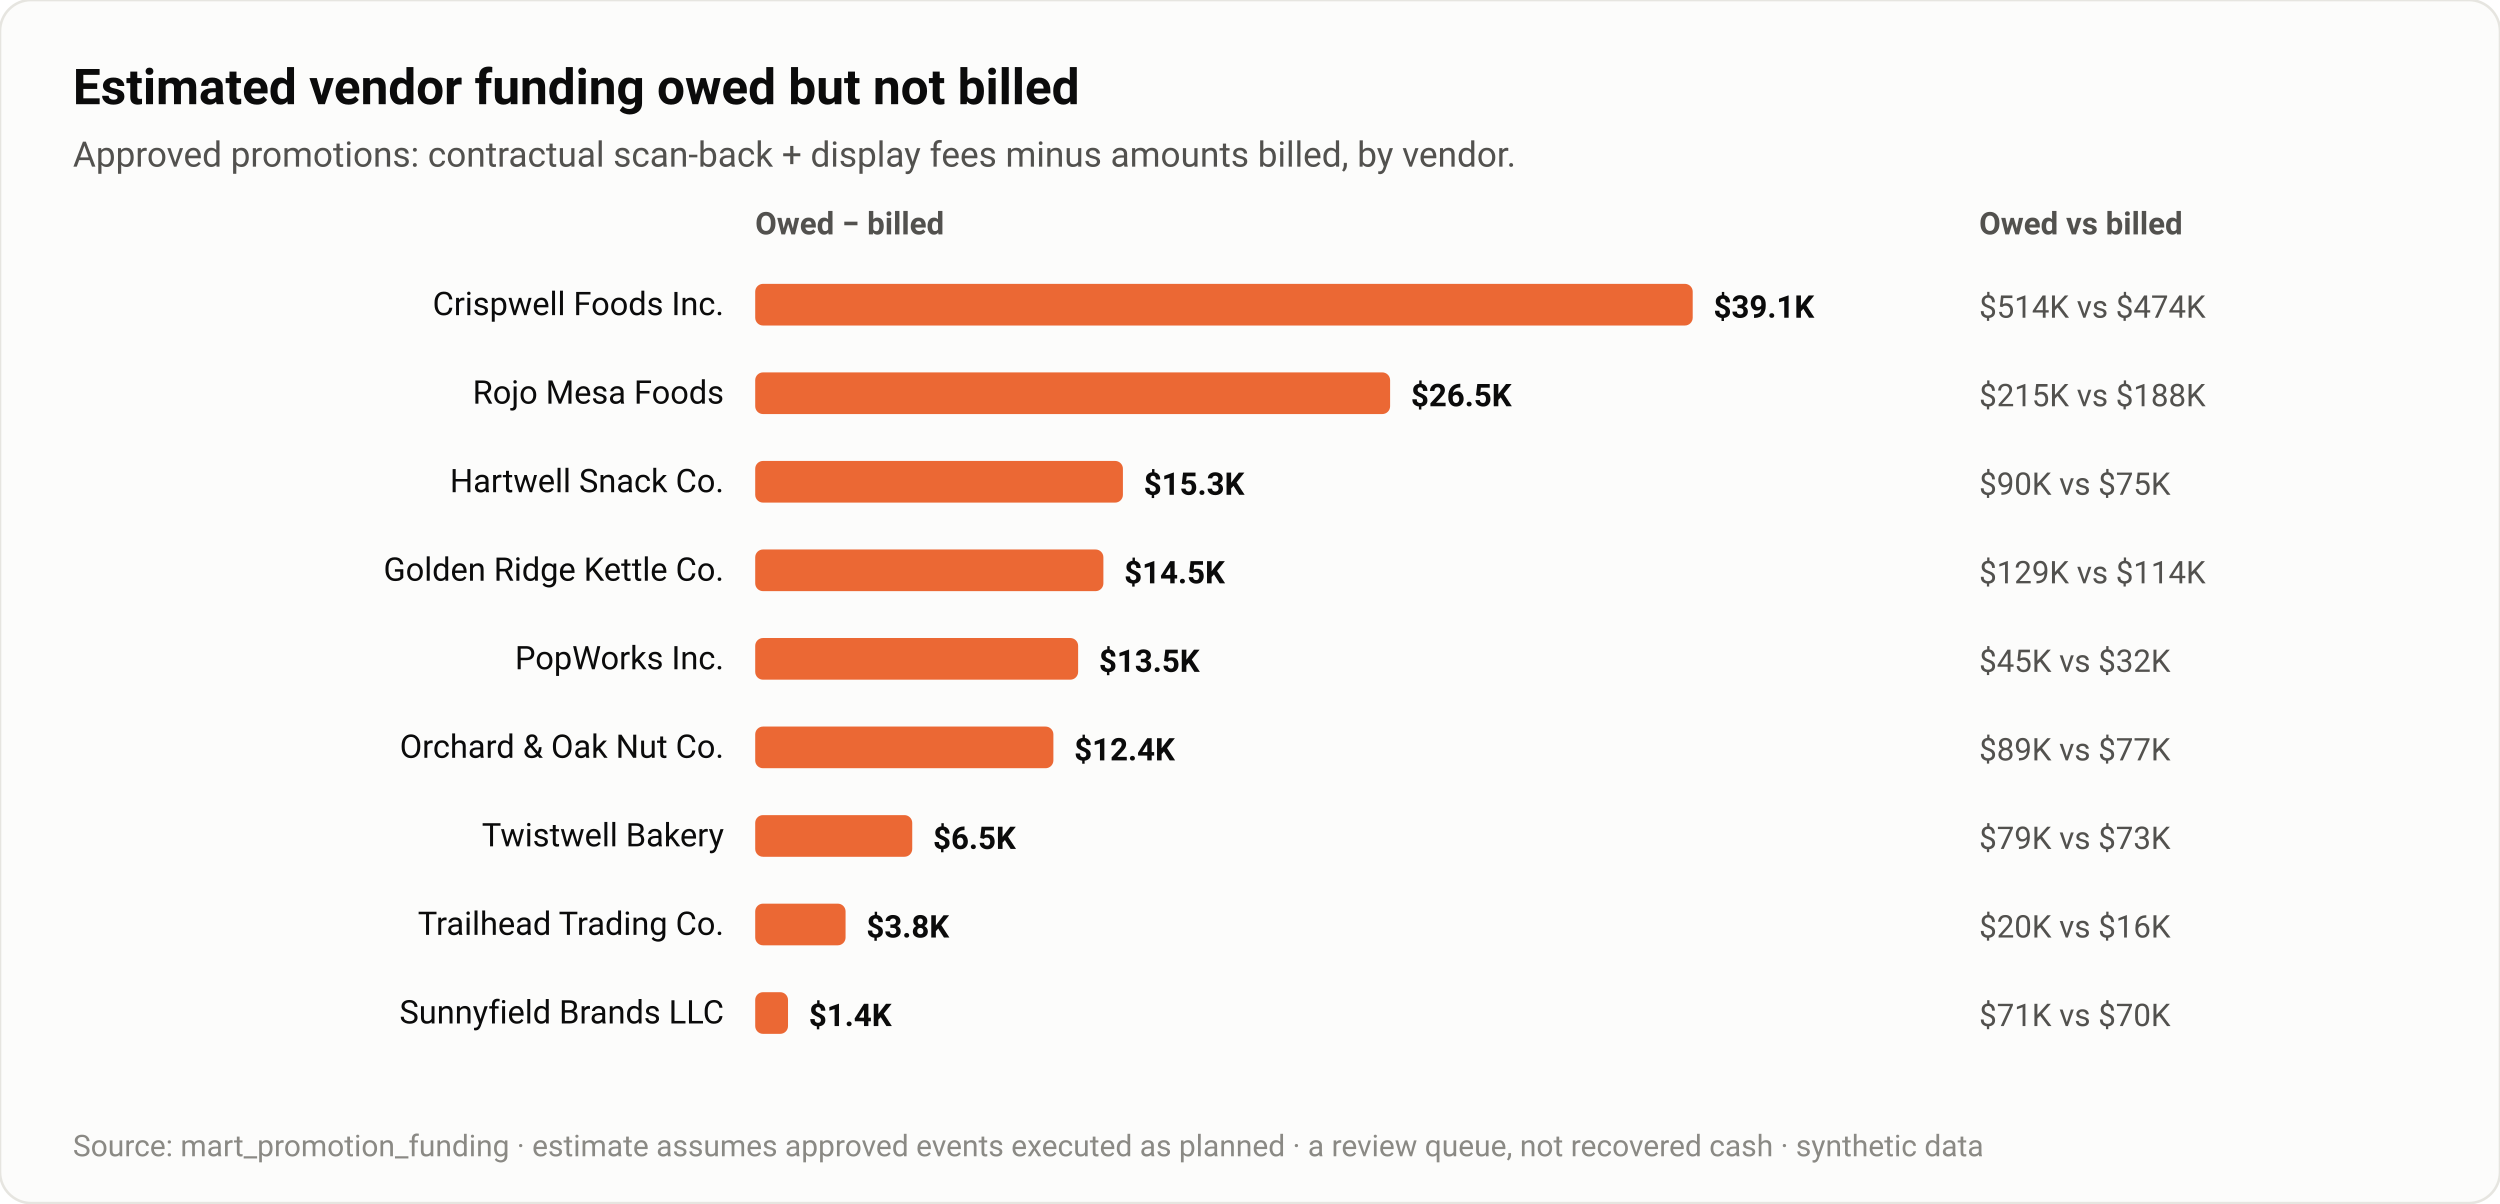
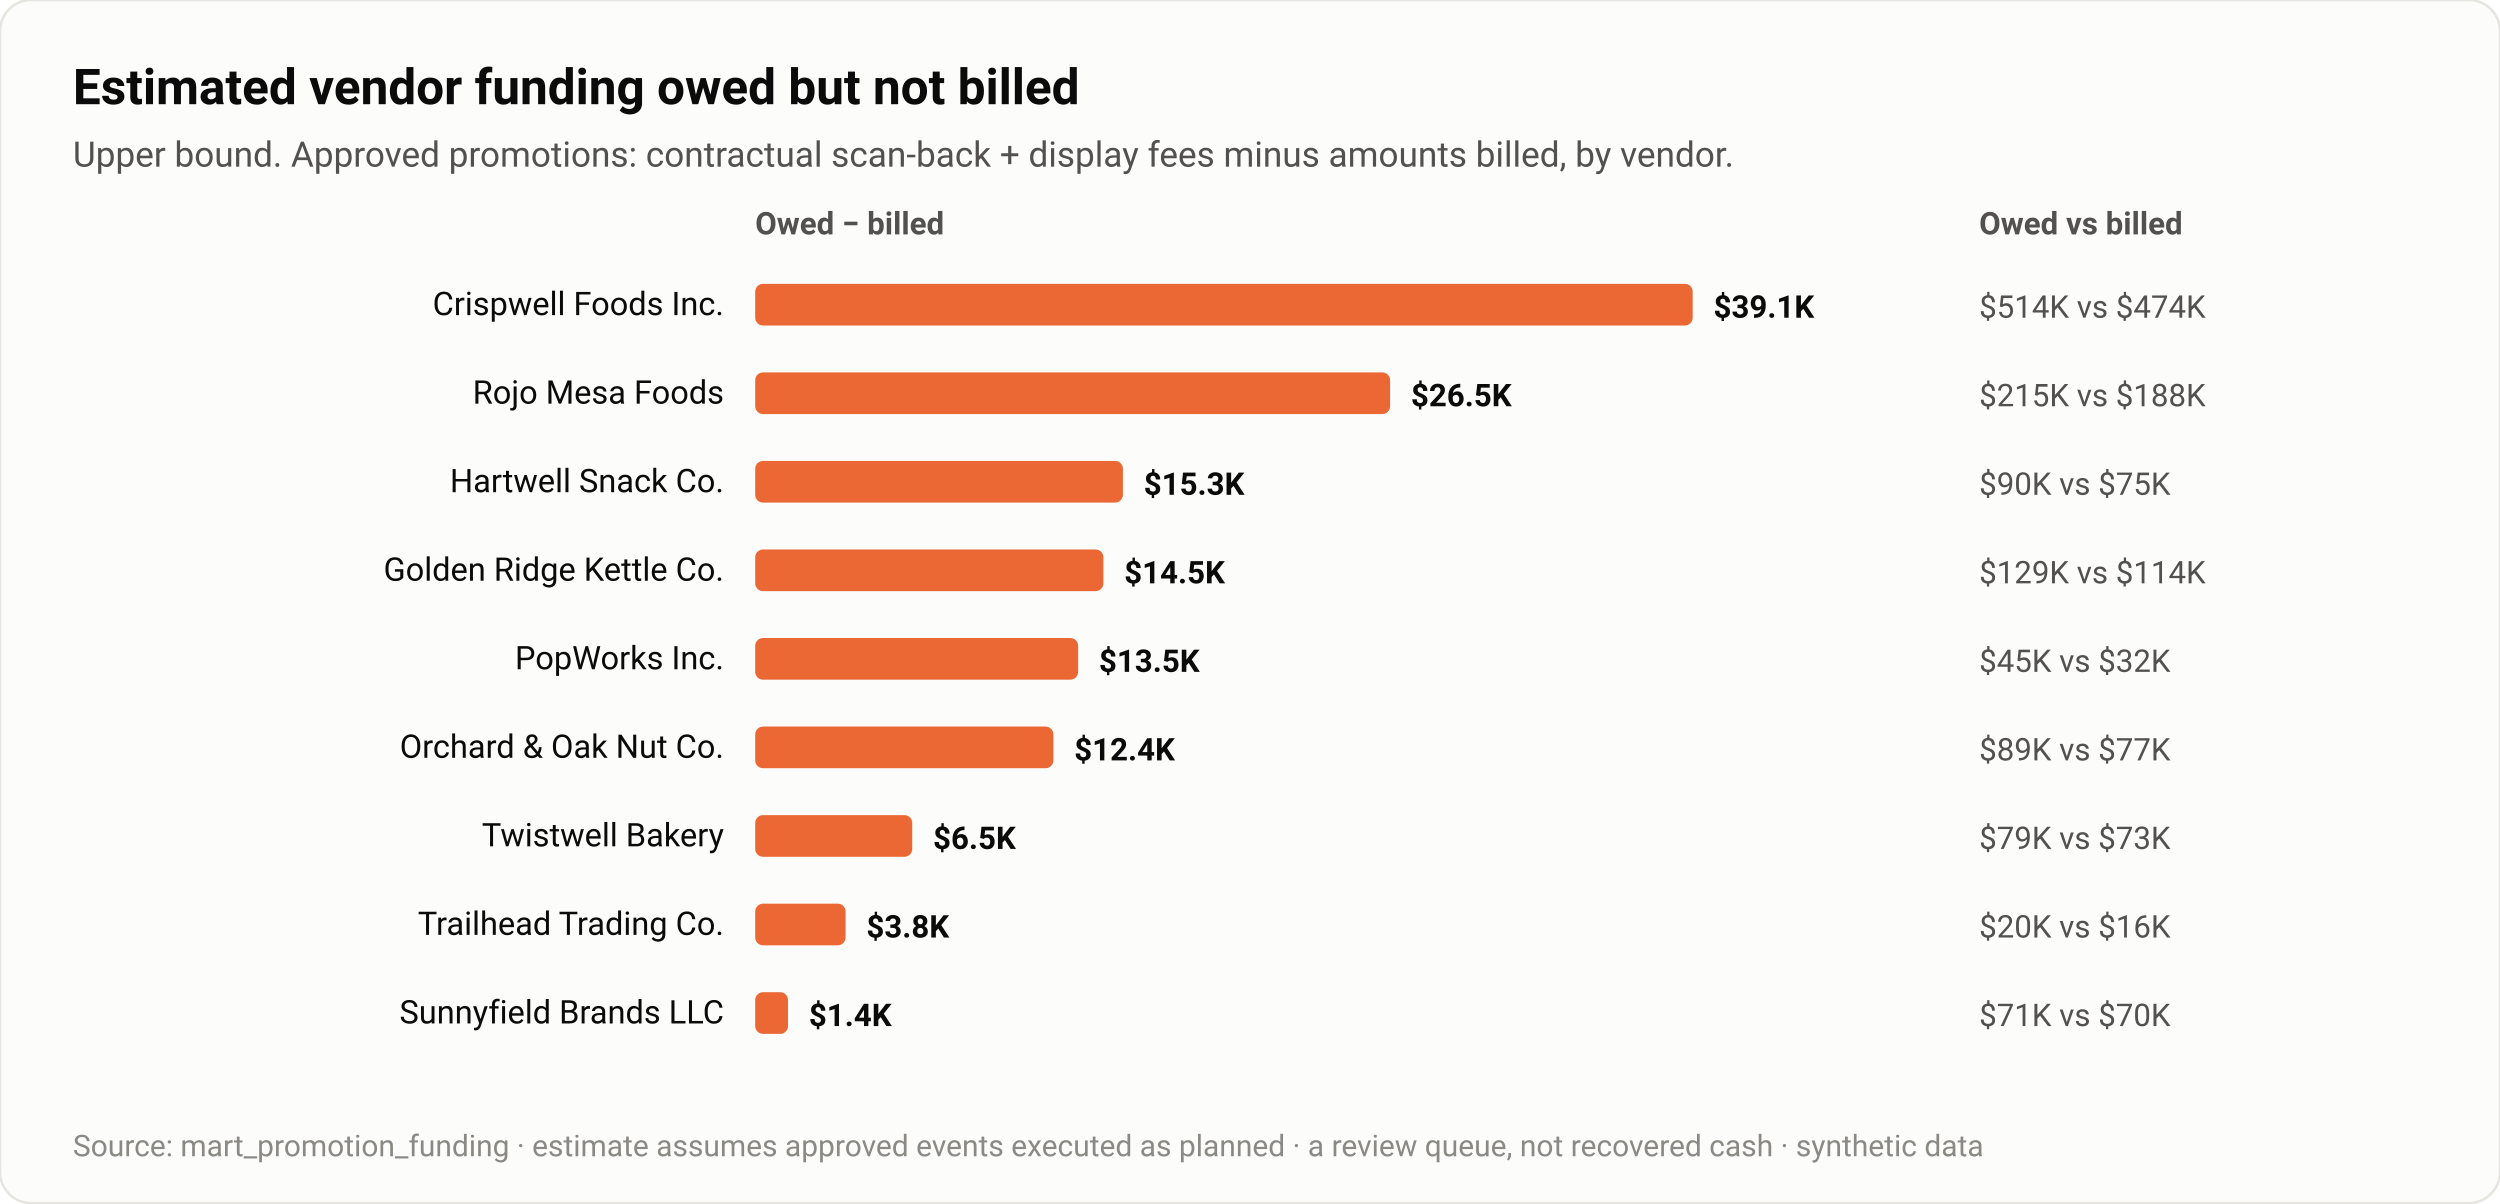
<svg xmlns="http://www.w3.org/2000/svg" width="960" height="462" viewBox="0 0 960 462" role="img" font-family="system-ui, -apple-system, 'Segoe UI', Roboto, sans-serif">
  <rect width="960" height="462" rx="12" fill="#fcfcfb" stroke="#e6e5e0" />
  <text x="28.0" y="40.0" font-size="19" fill="#0b0b0b" font-weight="650" text-anchor="start">Estimated vendor funding owed but not billed</text>
-   <text x="28.0" y="64.0" font-size="13.5" fill="#52514e" font-weight="400" text-anchor="start">Approved promotions: contractual scan-back + display fees minus amounts billed, by vendor.</text>
+   <text x="28.0" y="64.0" font-size="13.5" fill="#52514e" font-weight="400" text-anchor="start">Upper bound. Approved promotions: contractual scan-back + display fees minus amounts billed, by vendor.</text>
  <text x="28.0" y="444.0" font-size="11.5" fill="#8a8984" font-weight="400" text-anchor="start">Source: mart_promotion_funding · estimate assumes approved events executed as planned · a review queue, not recovered cash · synthetic data</text>
  <text x="290.0" y="90.0" font-size="12" fill="#52514e" font-weight="600" text-anchor="start">Owed − billed</text>
  <text x="760.0" y="90.0" font-size="12" fill="#52514e" font-weight="600" text-anchor="start">Owed vs billed</text>
  <text x="278.0" y="121.0" font-size="12.5" fill="#0b0b0b" font-weight="400" text-anchor="end">Crispwell Foods Inc.</text>
  <rect class="hit" x="290" y="109" width="360.0" height="16" rx="3" fill="#eb6834" />
  <text x="658.0" y="122.0" font-size="12" fill="#0b0b0b" font-weight="600" text-anchor="start">$39.1K</text>
  <text x="760.0" y="122.0" font-size="12" fill="#52514e" font-weight="400" text-anchor="start">$514K vs $474K</text>
  <text x="278.0" y="155.0" font-size="12.5" fill="#0b0b0b" font-weight="400" text-anchor="end">Rojo Mesa Foods</text>
  <rect class="hit" x="290" y="143" width="243.8" height="16" rx="3" fill="#eb6834" />
  <text x="541.8" y="156.0" font-size="12" fill="#0b0b0b" font-weight="600" text-anchor="start">$26.5K</text>
  <text x="760.0" y="156.0" font-size="12" fill="#52514e" font-weight="400" text-anchor="start">$215K vs $188K</text>
  <text x="278.0" y="189.0" font-size="12.5" fill="#0b0b0b" font-weight="400" text-anchor="end">Hartwell Snack Co.</text>
  <rect class="hit" x="290" y="177" width="141.2" height="16" rx="3" fill="#eb6834" />
  <text x="439.2" y="190.0" font-size="12" fill="#0b0b0b" font-weight="600" text-anchor="start">$15.3K</text>
  <text x="760.0" y="190.0" font-size="12" fill="#52514e" font-weight="400" text-anchor="start">$90K vs $75K</text>
  <text x="278.0" y="223.0" font-size="12.5" fill="#0b0b0b" font-weight="400" text-anchor="end">Golden Ridge Kettle Co.</text>
  <rect class="hit" x="290" y="211" width="133.7" height="16" rx="3" fill="#eb6834" />
  <text x="431.7" y="224.0" font-size="12" fill="#0b0b0b" font-weight="600" text-anchor="start">$14.5K</text>
  <text x="760.0" y="224.0" font-size="12" fill="#52514e" font-weight="400" text-anchor="start">$129K vs $114K</text>
  <text x="278.0" y="257.0" font-size="12.5" fill="#0b0b0b" font-weight="400" text-anchor="end">PopWorks Inc.</text>
  <rect class="hit" x="290" y="245" width="124.0" height="16" rx="3" fill="#eb6834" />
  <text x="422.0" y="258.0" font-size="12" fill="#0b0b0b" font-weight="600" text-anchor="start">$13.5K</text>
  <text x="760.0" y="258.0" font-size="12" fill="#52514e" font-weight="400" text-anchor="start">$45K vs $32K</text>
  <text x="278.0" y="291.0" font-size="12.5" fill="#0b0b0b" font-weight="400" text-anchor="end">Orchard &amp; Oak Nut Co.</text>
  <rect class="hit" x="290" y="279" width="114.5" height="16" rx="3" fill="#eb6834" />
  <text x="412.5" y="292.0" font-size="12" fill="#0b0b0b" font-weight="600" text-anchor="start">$12.4K</text>
  <text x="760.0" y="292.0" font-size="12" fill="#52514e" font-weight="400" text-anchor="start">$89K vs $77K</text>
  <text x="278.0" y="325.0" font-size="12.5" fill="#0b0b0b" font-weight="400" text-anchor="end">Twistwell Bakery</text>
  <rect class="hit" x="290" y="313" width="60.3" height="16" rx="3" fill="#eb6834" />
  <text x="358.3" y="326.0" font-size="12" fill="#0b0b0b" font-weight="600" text-anchor="start">$6.5K</text>
  <text x="760.0" y="326.0" font-size="12" fill="#52514e" font-weight="400" text-anchor="start">$79K vs $73K</text>
  <text x="278.0" y="359.0" font-size="12.5" fill="#0b0b0b" font-weight="400" text-anchor="end">Trailhead Trading Co.</text>
  <rect class="hit" x="290" y="347" width="34.7" height="16" rx="3" fill="#eb6834" />
  <text x="332.7" y="360.0" font-size="12" fill="#0b0b0b" font-weight="600" text-anchor="start">$3.8K</text>
  <text x="760.0" y="360.0" font-size="12" fill="#52514e" font-weight="400" text-anchor="start">$20K vs $16K</text>
  <text x="278.0" y="393.0" font-size="12.5" fill="#0b0b0b" font-weight="400" text-anchor="end">Sunnyfield Brands LLC</text>
  <rect class="hit" x="290" y="381" width="12.6" height="16" rx="3" fill="#eb6834" />
  <text x="310.6" y="394.0" font-size="12" fill="#0b0b0b" font-weight="600" text-anchor="start">$1.4K</text>
  <text x="760.0" y="394.0" font-size="12" fill="#52514e" font-weight="400" text-anchor="start">$71K vs $70K</text>
</svg>
